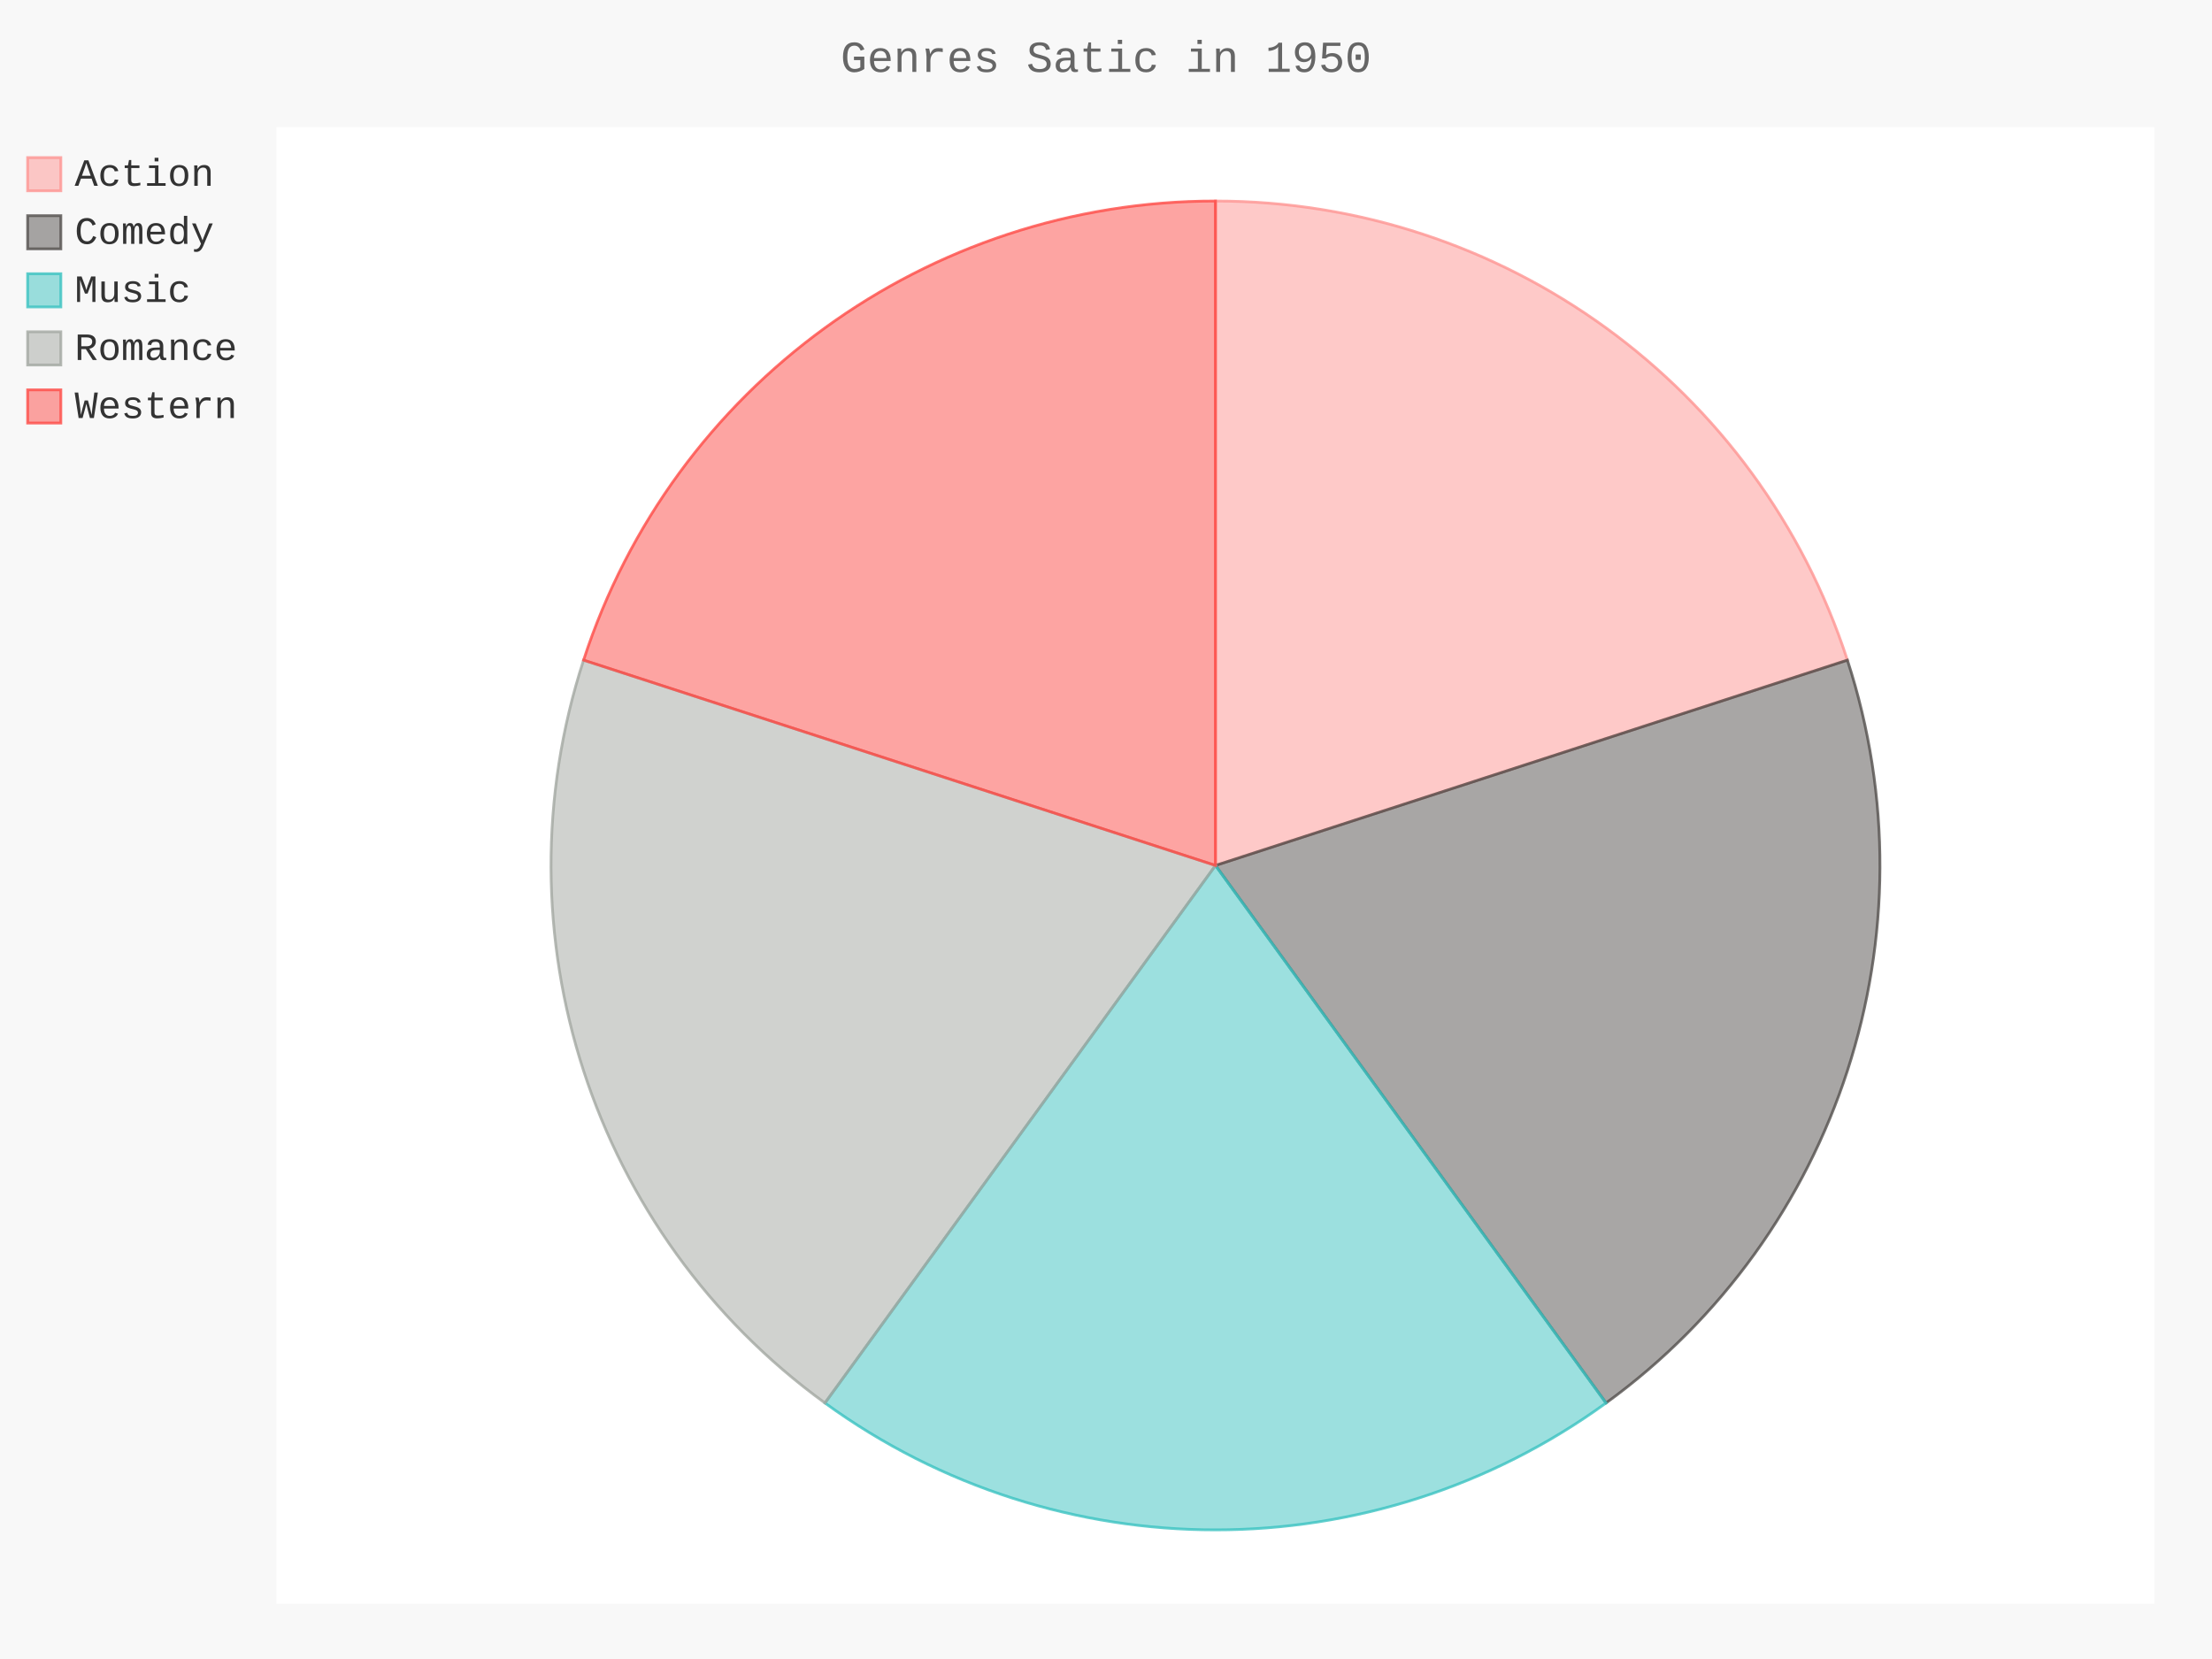
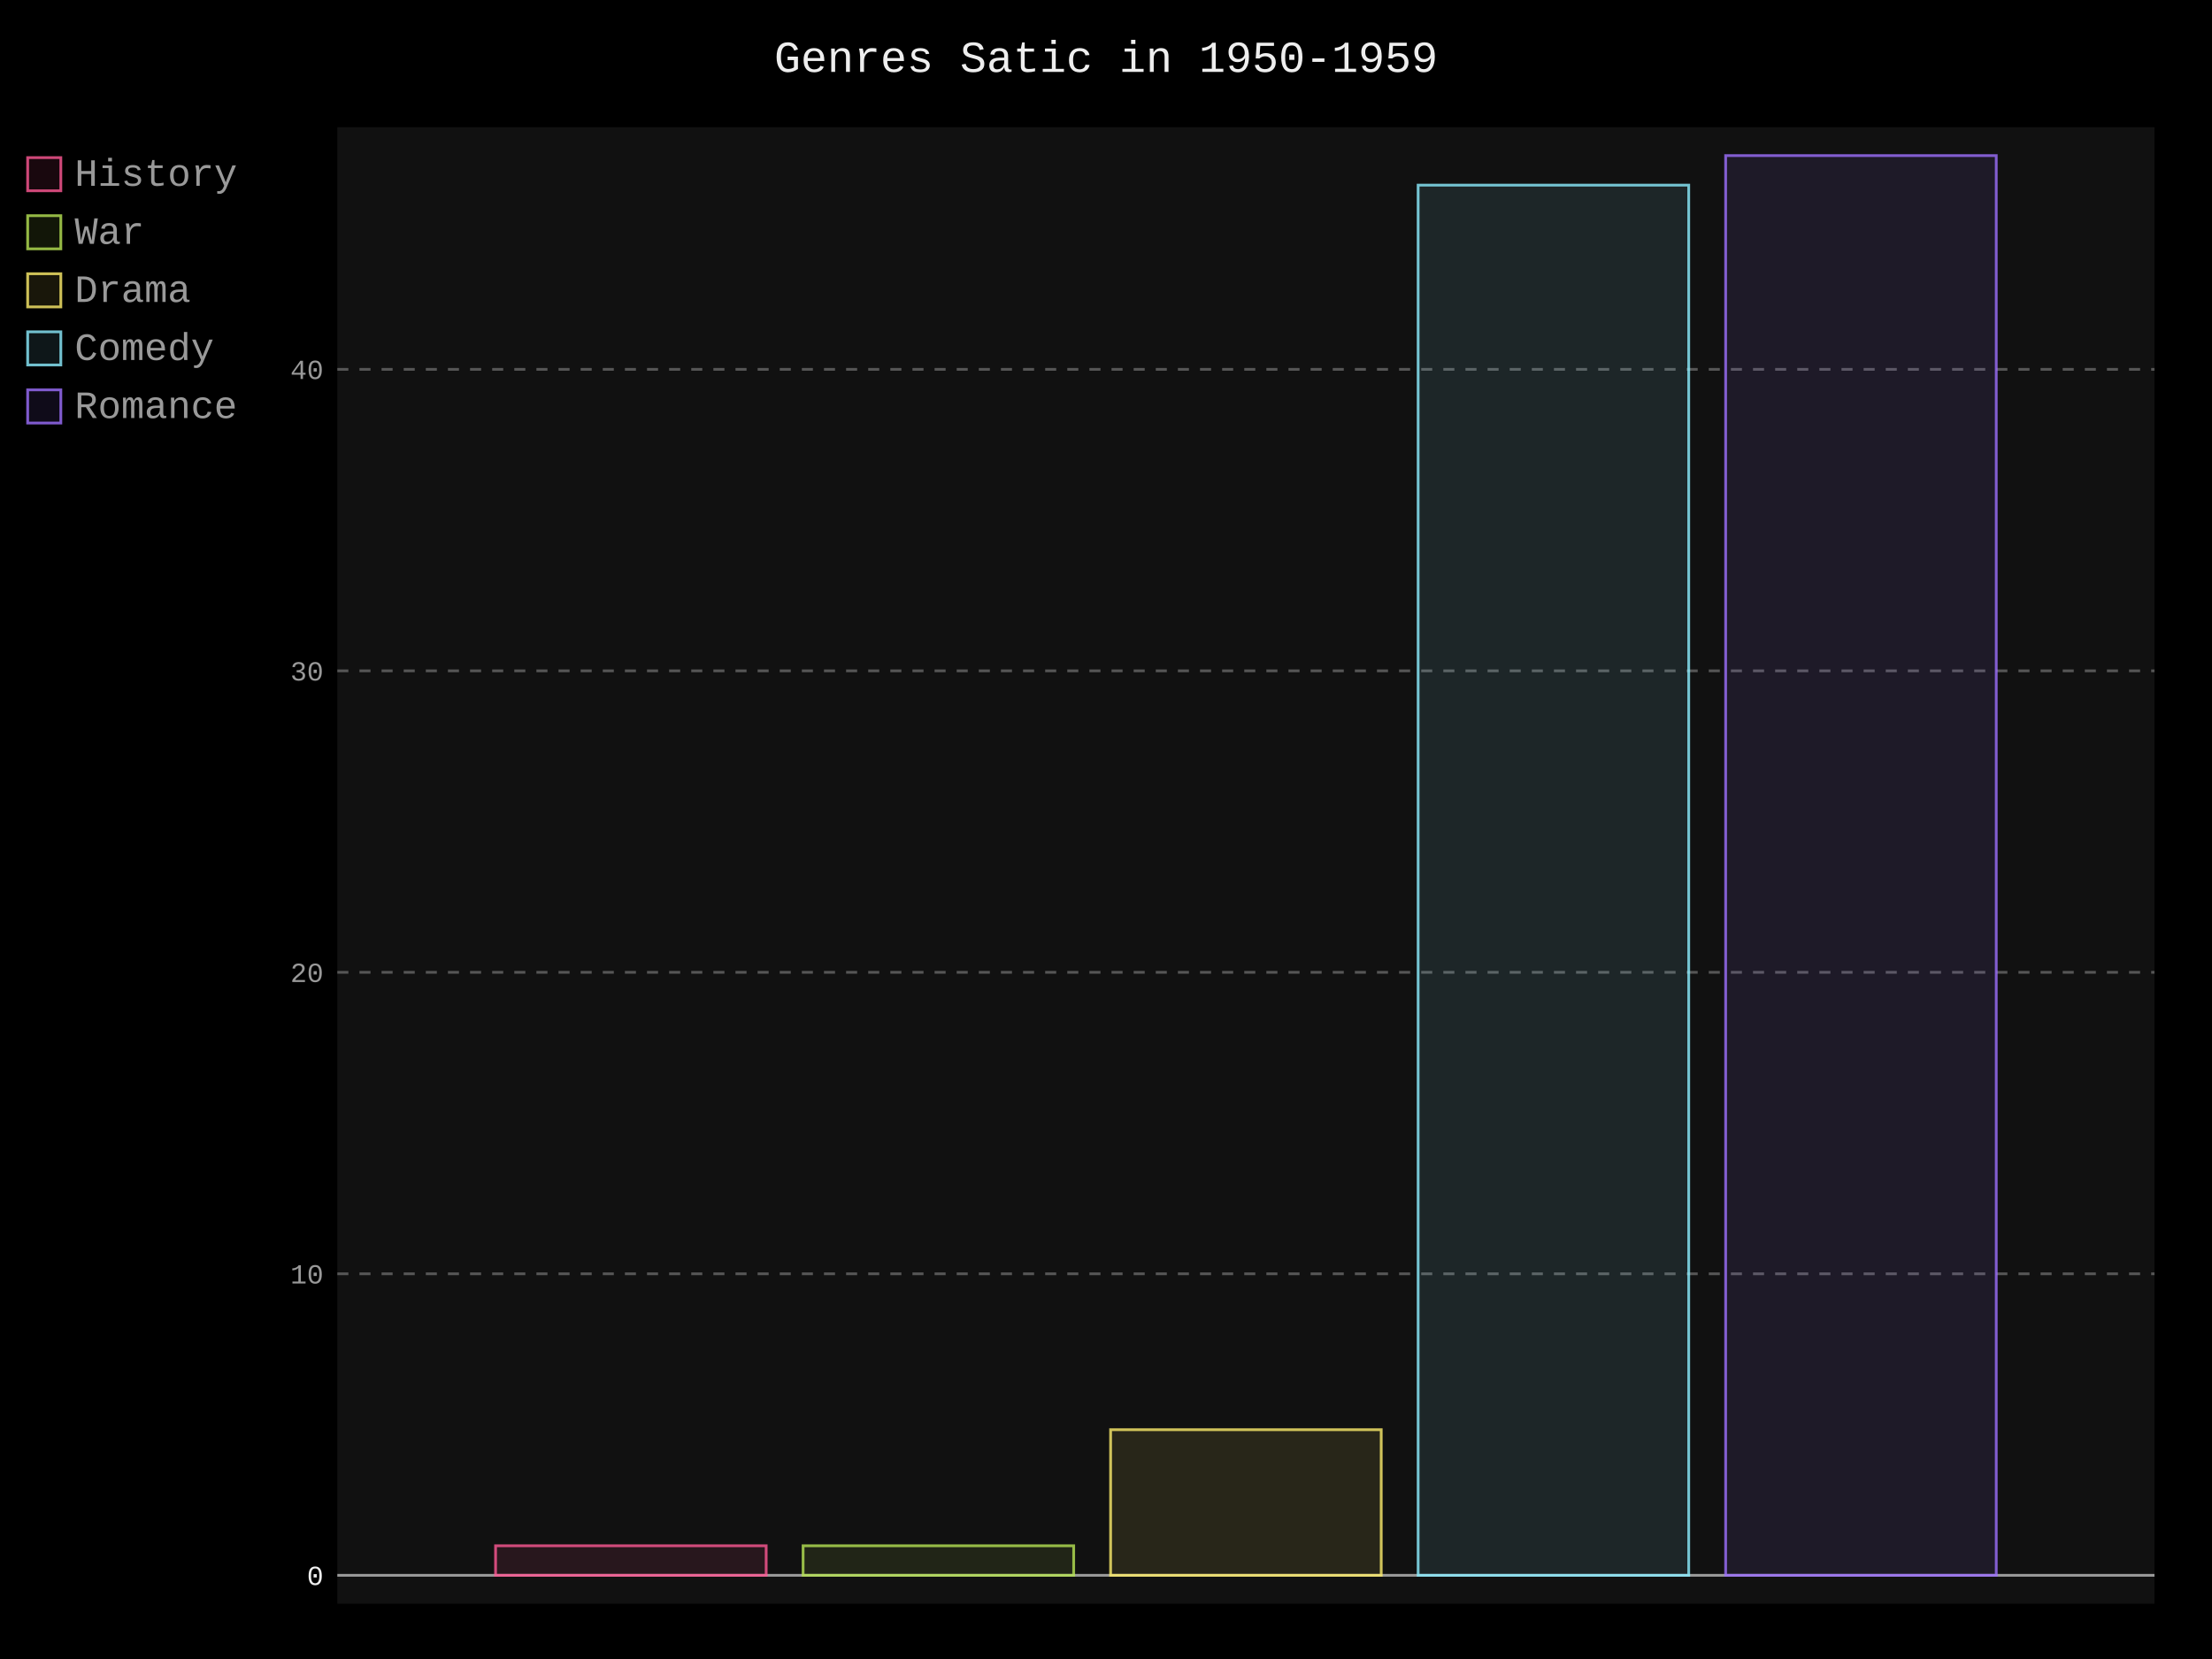
- <svg xmlns="http://www.w3.org/2000/svg" class="pygal-chart" id="chart-d5a69d44-0f23-4e0d-8d24-b701e9dc891b" viewBox="0 0 800 600">
+ <svg xmlns="http://www.w3.org/2000/svg" class="pygal-chart" id="chart-91539f4f-b035-446a-b286-eb2a6f38ca3c" viewBox="0 0 800 600">
  <defs>
-     <style type="text/css">#chart-d5a69d44-0f23-4e0d-8d24-b701e9dc891b{-webkit-user-select:none;-webkit-font-smoothing:antialiased;font-family:Consolas,"Liberation Mono",Menlo,Courier,monospace}#chart-d5a69d44-0f23-4e0d-8d24-b701e9dc891b .title{font-family:Consolas,"Liberation Mono",Menlo,Courier,monospace;font-size:16px}#chart-d5a69d44-0f23-4e0d-8d24-b701e9dc891b .legends .legend text{font-family:Consolas,"Liberation Mono",Menlo,Courier,monospace;font-size:14px}#chart-d5a69d44-0f23-4e0d-8d24-b701e9dc891b .axis text{font-family:Consolas,"Liberation Mono",Menlo,Courier,monospace;font-size:10px}#chart-d5a69d44-0f23-4e0d-8d24-b701e9dc891b .axis text.major{font-family:Consolas,"Liberation Mono",Menlo,Courier,monospace;font-size:10px}#chart-d5a69d44-0f23-4e0d-8d24-b701e9dc891b .text-overlay text.value{font-family:Consolas,"Liberation Mono",Menlo,Courier,monospace;font-size:16px}#chart-d5a69d44-0f23-4e0d-8d24-b701e9dc891b .text-overlay text.label{font-family:Consolas,"Liberation Mono",Menlo,Courier,monospace;font-size:10px}#chart-d5a69d44-0f23-4e0d-8d24-b701e9dc891b .tooltip{font-family:Consolas,"Liberation Mono",Menlo,Courier,monospace;font-size:14px}#chart-d5a69d44-0f23-4e0d-8d24-b701e9dc891b text.no_data{font-family:Consolas,"Liberation Mono",Menlo,Courier,monospace;font-size:64px}
- #chart-d5a69d44-0f23-4e0d-8d24-b701e9dc891b{background-color:#f8f8f8}#chart-d5a69d44-0f23-4e0d-8d24-b701e9dc891b path,#chart-d5a69d44-0f23-4e0d-8d24-b701e9dc891b line,#chart-d5a69d44-0f23-4e0d-8d24-b701e9dc891b rect,#chart-d5a69d44-0f23-4e0d-8d24-b701e9dc891b circle{-webkit-transition:250ms ease-in;-moz-transition:250ms ease-in;transition:250ms ease-in}#chart-d5a69d44-0f23-4e0d-8d24-b701e9dc891b .graph &gt; .background{fill:#f8f8f8}#chart-d5a69d44-0f23-4e0d-8d24-b701e9dc891b .plot &gt; .background{fill:#ffffff}#chart-d5a69d44-0f23-4e0d-8d24-b701e9dc891b .graph{fill:#333}#chart-d5a69d44-0f23-4e0d-8d24-b701e9dc891b text.no_data{fill:#666}#chart-d5a69d44-0f23-4e0d-8d24-b701e9dc891b .title{fill:#666}#chart-d5a69d44-0f23-4e0d-8d24-b701e9dc891b .legends .legend text{fill:#333}#chart-d5a69d44-0f23-4e0d-8d24-b701e9dc891b .legends .legend:hover text{fill:#666}#chart-d5a69d44-0f23-4e0d-8d24-b701e9dc891b .axis .line{stroke:#666}#chart-d5a69d44-0f23-4e0d-8d24-b701e9dc891b .axis .guide.line{stroke:rgba(0,0,0,0.5)}#chart-d5a69d44-0f23-4e0d-8d24-b701e9dc891b .axis .major.line{stroke:#333}#chart-d5a69d44-0f23-4e0d-8d24-b701e9dc891b .axis text.major{fill:#666}#chart-d5a69d44-0f23-4e0d-8d24-b701e9dc891b .axis.y .guides:hover .guide.line,#chart-d5a69d44-0f23-4e0d-8d24-b701e9dc891b .line-graph .axis.x .guides:hover .guide.line,#chart-d5a69d44-0f23-4e0d-8d24-b701e9dc891b .stackedline-graph .axis.x .guides:hover .guide.line,#chart-d5a69d44-0f23-4e0d-8d24-b701e9dc891b .xy-graph .axis.x .guides:hover .guide.line{stroke:#666}#chart-d5a69d44-0f23-4e0d-8d24-b701e9dc891b .axis .guides:hover text{fill:#666}#chart-d5a69d44-0f23-4e0d-8d24-b701e9dc891b .reactive{fill-opacity:.5;stroke-opacity:.8}#chart-d5a69d44-0f23-4e0d-8d24-b701e9dc891b .ci{stroke:#333}#chart-d5a69d44-0f23-4e0d-8d24-b701e9dc891b .reactive.active,#chart-d5a69d44-0f23-4e0d-8d24-b701e9dc891b .active .reactive{fill-opacity:.9;stroke-opacity:.9;stroke-width:4}#chart-d5a69d44-0f23-4e0d-8d24-b701e9dc891b .ci .reactive.active{stroke-width:1.5}#chart-d5a69d44-0f23-4e0d-8d24-b701e9dc891b .series text{fill:#666}#chart-d5a69d44-0f23-4e0d-8d24-b701e9dc891b .tooltip rect{fill:#ffffff;stroke:#666;-webkit-transition:opacity 250ms ease-in;-moz-transition:opacity 250ms ease-in;transition:opacity 250ms ease-in}#chart-d5a69d44-0f23-4e0d-8d24-b701e9dc891b .tooltip .label{fill:#333}#chart-d5a69d44-0f23-4e0d-8d24-b701e9dc891b .tooltip .label{fill:#333}#chart-d5a69d44-0f23-4e0d-8d24-b701e9dc891b .tooltip .legend{font-size:.8em;fill:rgba(0,0,0,0.5)}#chart-d5a69d44-0f23-4e0d-8d24-b701e9dc891b .tooltip .x_label{font-size:.6em;fill:#666}#chart-d5a69d44-0f23-4e0d-8d24-b701e9dc891b .tooltip .xlink{font-size:.5em;text-decoration:underline}#chart-d5a69d44-0f23-4e0d-8d24-b701e9dc891b .tooltip .value{font-size:1.5em}#chart-d5a69d44-0f23-4e0d-8d24-b701e9dc891b .bound{font-size:.5em}#chart-d5a69d44-0f23-4e0d-8d24-b701e9dc891b .max-value{font-size:.75em;fill:rgba(0,0,0,0.5)}#chart-d5a69d44-0f23-4e0d-8d24-b701e9dc891b .map-element{fill:#ffffff;stroke:rgba(0,0,0,0.5) !important}#chart-d5a69d44-0f23-4e0d-8d24-b701e9dc891b .map-element .reactive{fill-opacity:inherit;stroke-opacity:inherit}#chart-d5a69d44-0f23-4e0d-8d24-b701e9dc891b .color-0,#chart-d5a69d44-0f23-4e0d-8d24-b701e9dc891b .color-0 a:visited{stroke:#fe9592;fill:#fe9592}#chart-d5a69d44-0f23-4e0d-8d24-b701e9dc891b .color-1,#chart-d5a69d44-0f23-4e0d-8d24-b701e9dc891b .color-1 a:visited{stroke:#534f4c;fill:#534f4c}#chart-d5a69d44-0f23-4e0d-8d24-b701e9dc891b .color-2,#chart-d5a69d44-0f23-4e0d-8d24-b701e9dc891b .color-2 a:visited{stroke:#3ac2c0;fill:#3ac2c0}#chart-d5a69d44-0f23-4e0d-8d24-b701e9dc891b .color-3,#chart-d5a69d44-0f23-4e0d-8d24-b701e9dc891b .color-3 a:visited{stroke:#a2a7a1;fill:#a2a7a1}#chart-d5a69d44-0f23-4e0d-8d24-b701e9dc891b .color-4,#chart-d5a69d44-0f23-4e0d-8d24-b701e9dc891b .color-4 a:visited{stroke:#fd4b46;fill:#fd4b46}#chart-d5a69d44-0f23-4e0d-8d24-b701e9dc891b .text-overlay .color-0 text{fill:black}#chart-d5a69d44-0f23-4e0d-8d24-b701e9dc891b .text-overlay .color-1 text{fill:black}#chart-d5a69d44-0f23-4e0d-8d24-b701e9dc891b .text-overlay .color-2 text{fill:black}#chart-d5a69d44-0f23-4e0d-8d24-b701e9dc891b .text-overlay .color-3 text{fill:black}#chart-d5a69d44-0f23-4e0d-8d24-b701e9dc891b .text-overlay .color-4 text{fill:black}
- #chart-d5a69d44-0f23-4e0d-8d24-b701e9dc891b text.no_data{text-anchor:middle}#chart-d5a69d44-0f23-4e0d-8d24-b701e9dc891b .guide.line{fill:none}#chart-d5a69d44-0f23-4e0d-8d24-b701e9dc891b .centered{text-anchor:middle}#chart-d5a69d44-0f23-4e0d-8d24-b701e9dc891b .title{text-anchor:middle}#chart-d5a69d44-0f23-4e0d-8d24-b701e9dc891b .legends .legend text{fill-opacity:1}#chart-d5a69d44-0f23-4e0d-8d24-b701e9dc891b .axis.x text{text-anchor:middle}#chart-d5a69d44-0f23-4e0d-8d24-b701e9dc891b .axis.x:not(.web) text[transform]{text-anchor:start}#chart-d5a69d44-0f23-4e0d-8d24-b701e9dc891b .axis.x:not(.web) text[transform].backwards{text-anchor:end}#chart-d5a69d44-0f23-4e0d-8d24-b701e9dc891b .axis.y text{text-anchor:end}#chart-d5a69d44-0f23-4e0d-8d24-b701e9dc891b .axis.y text[transform].backwards{text-anchor:start}#chart-d5a69d44-0f23-4e0d-8d24-b701e9dc891b .axis.y2 text{text-anchor:start}#chart-d5a69d44-0f23-4e0d-8d24-b701e9dc891b .axis.y2 text[transform].backwards{text-anchor:end}#chart-d5a69d44-0f23-4e0d-8d24-b701e9dc891b .axis .guide.line{stroke-dasharray:4,4}#chart-d5a69d44-0f23-4e0d-8d24-b701e9dc891b .axis .major.guide.line{stroke-dasharray:6,6}#chart-d5a69d44-0f23-4e0d-8d24-b701e9dc891b .horizontal .axis.y .guide.line,#chart-d5a69d44-0f23-4e0d-8d24-b701e9dc891b .horizontal .axis.y2 .guide.line,#chart-d5a69d44-0f23-4e0d-8d24-b701e9dc891b .vertical .axis.x .guide.line{opacity:0}#chart-d5a69d44-0f23-4e0d-8d24-b701e9dc891b .horizontal .axis.always_show .guide.line,#chart-d5a69d44-0f23-4e0d-8d24-b701e9dc891b .vertical .axis.always_show .guide.line{opacity:1 !important}#chart-d5a69d44-0f23-4e0d-8d24-b701e9dc891b .axis.y .guides:hover .guide.line,#chart-d5a69d44-0f23-4e0d-8d24-b701e9dc891b .axis.y2 .guides:hover .guide.line,#chart-d5a69d44-0f23-4e0d-8d24-b701e9dc891b .axis.x .guides:hover .guide.line{opacity:1}#chart-d5a69d44-0f23-4e0d-8d24-b701e9dc891b .axis .guides:hover text{opacity:1}#chart-d5a69d44-0f23-4e0d-8d24-b701e9dc891b .nofill{fill:none}#chart-d5a69d44-0f23-4e0d-8d24-b701e9dc891b .subtle-fill{fill-opacity:.2}#chart-d5a69d44-0f23-4e0d-8d24-b701e9dc891b .dot{stroke-width:1px;fill-opacity:1}#chart-d5a69d44-0f23-4e0d-8d24-b701e9dc891b .dot.active{stroke-width:5px}#chart-d5a69d44-0f23-4e0d-8d24-b701e9dc891b .dot.negative{fill:transparent}#chart-d5a69d44-0f23-4e0d-8d24-b701e9dc891b text,#chart-d5a69d44-0f23-4e0d-8d24-b701e9dc891b tspan{stroke:none !important}#chart-d5a69d44-0f23-4e0d-8d24-b701e9dc891b .series text.active{opacity:1}#chart-d5a69d44-0f23-4e0d-8d24-b701e9dc891b .tooltip rect{fill-opacity:.95;stroke-width:.5}#chart-d5a69d44-0f23-4e0d-8d24-b701e9dc891b .tooltip text{fill-opacity:1}#chart-d5a69d44-0f23-4e0d-8d24-b701e9dc891b .showable{visibility:hidden}#chart-d5a69d44-0f23-4e0d-8d24-b701e9dc891b .showable.shown{visibility:visible}#chart-d5a69d44-0f23-4e0d-8d24-b701e9dc891b .gauge-background{fill:rgba(229,229,229,1);stroke:none}#chart-d5a69d44-0f23-4e0d-8d24-b701e9dc891b .bg-lines{stroke:#f8f8f8;stroke-width:2px}</style>
+     <style type="text/css">#chart-91539f4f-b035-446a-b286-eb2a6f38ca3c{-webkit-user-select:none;-webkit-font-smoothing:antialiased;font-family:Consolas,"Liberation Mono",Menlo,Courier,monospace}#chart-91539f4f-b035-446a-b286-eb2a6f38ca3c .title{font-family:Consolas,"Liberation Mono",Menlo,Courier,monospace;font-size:16px}#chart-91539f4f-b035-446a-b286-eb2a6f38ca3c .legends .legend text{font-family:Consolas,"Liberation Mono",Menlo,Courier,monospace;font-size:14px}#chart-91539f4f-b035-446a-b286-eb2a6f38ca3c .axis text{font-family:Consolas,"Liberation Mono",Menlo,Courier,monospace;font-size:10px}#chart-91539f4f-b035-446a-b286-eb2a6f38ca3c .axis text.major{font-family:Consolas,"Liberation Mono",Menlo,Courier,monospace;font-size:10px}#chart-91539f4f-b035-446a-b286-eb2a6f38ca3c .text-overlay text.value{font-family:Consolas,"Liberation Mono",Menlo,Courier,monospace;font-size:16px}#chart-91539f4f-b035-446a-b286-eb2a6f38ca3c .text-overlay text.label{font-family:Consolas,"Liberation Mono",Menlo,Courier,monospace;font-size:10px}#chart-91539f4f-b035-446a-b286-eb2a6f38ca3c .tooltip{font-family:Consolas,"Liberation Mono",Menlo,Courier,monospace;font-size:14px}#chart-91539f4f-b035-446a-b286-eb2a6f38ca3c text.no_data{font-family:Consolas,"Liberation Mono",Menlo,Courier,monospace;font-size:64px}
+ #chart-91539f4f-b035-446a-b286-eb2a6f38ca3c{background-color:black}#chart-91539f4f-b035-446a-b286-eb2a6f38ca3c path,#chart-91539f4f-b035-446a-b286-eb2a6f38ca3c line,#chart-91539f4f-b035-446a-b286-eb2a6f38ca3c rect,#chart-91539f4f-b035-446a-b286-eb2a6f38ca3c circle{-webkit-transition:1s ease-out;-moz-transition:1s ease-out;transition:1s ease-out}#chart-91539f4f-b035-446a-b286-eb2a6f38ca3c .graph &gt; .background{fill:black}#chart-91539f4f-b035-446a-b286-eb2a6f38ca3c .plot &gt; .background{fill:#111}#chart-91539f4f-b035-446a-b286-eb2a6f38ca3c .graph{fill:#999}#chart-91539f4f-b035-446a-b286-eb2a6f38ca3c text.no_data{fill:#eee}#chart-91539f4f-b035-446a-b286-eb2a6f38ca3c .title{fill:#eee}#chart-91539f4f-b035-446a-b286-eb2a6f38ca3c .legends .legend text{fill:#999}#chart-91539f4f-b035-446a-b286-eb2a6f38ca3c .legends .legend:hover text{fill:#eee}#chart-91539f4f-b035-446a-b286-eb2a6f38ca3c .axis .line{stroke:#eee}#chart-91539f4f-b035-446a-b286-eb2a6f38ca3c .axis .guide.line{stroke:#555}#chart-91539f4f-b035-446a-b286-eb2a6f38ca3c .axis .major.line{stroke:#999}#chart-91539f4f-b035-446a-b286-eb2a6f38ca3c .axis text.major{fill:#eee}#chart-91539f4f-b035-446a-b286-eb2a6f38ca3c .axis.y .guides:hover .guide.line,#chart-91539f4f-b035-446a-b286-eb2a6f38ca3c .line-graph .axis.x .guides:hover .guide.line,#chart-91539f4f-b035-446a-b286-eb2a6f38ca3c .stackedline-graph .axis.x .guides:hover .guide.line,#chart-91539f4f-b035-446a-b286-eb2a6f38ca3c .xy-graph .axis.x .guides:hover .guide.line{stroke:#eee}#chart-91539f4f-b035-446a-b286-eb2a6f38ca3c .axis .guides:hover text{fill:#eee}#chart-91539f4f-b035-446a-b286-eb2a6f38ca3c .reactive{fill-opacity:.1;stroke-opacity:.8}#chart-91539f4f-b035-446a-b286-eb2a6f38ca3c .ci{stroke:#999}#chart-91539f4f-b035-446a-b286-eb2a6f38ca3c .reactive.active,#chart-91539f4f-b035-446a-b286-eb2a6f38ca3c .active .reactive{fill-opacity:.75;stroke-opacity:.9;stroke-width:4}#chart-91539f4f-b035-446a-b286-eb2a6f38ca3c .ci .reactive.active{stroke-width:1.5}#chart-91539f4f-b035-446a-b286-eb2a6f38ca3c .series text{fill:#eee}#chart-91539f4f-b035-446a-b286-eb2a6f38ca3c .tooltip rect{fill:#111;stroke:#eee;-webkit-transition:opacity 1s ease-out;-moz-transition:opacity 1s ease-out;transition:opacity 1s ease-out}#chart-91539f4f-b035-446a-b286-eb2a6f38ca3c .tooltip .label{fill:#999}#chart-91539f4f-b035-446a-b286-eb2a6f38ca3c .tooltip .label{fill:#999}#chart-91539f4f-b035-446a-b286-eb2a6f38ca3c .tooltip .legend{font-size:.8em;fill:#555}#chart-91539f4f-b035-446a-b286-eb2a6f38ca3c .tooltip .x_label{font-size:.6em;fill:#eee}#chart-91539f4f-b035-446a-b286-eb2a6f38ca3c .tooltip .xlink{font-size:.5em;text-decoration:underline}#chart-91539f4f-b035-446a-b286-eb2a6f38ca3c .tooltip .value{font-size:1.5em}#chart-91539f4f-b035-446a-b286-eb2a6f38ca3c .bound{font-size:.5em}#chart-91539f4f-b035-446a-b286-eb2a6f38ca3c .max-value{font-size:.75em;fill:#555}#chart-91539f4f-b035-446a-b286-eb2a6f38ca3c .map-element{fill:#111;stroke:#555 !important}#chart-91539f4f-b035-446a-b286-eb2a6f38ca3c .map-element .reactive{fill-opacity:inherit;stroke-opacity:inherit}#chart-91539f4f-b035-446a-b286-eb2a6f38ca3c .color-0,#chart-91539f4f-b035-446a-b286-eb2a6f38ca3c .color-0 a:visited{stroke:#ff5995;fill:#ff5995}#chart-91539f4f-b035-446a-b286-eb2a6f38ca3c .color-1,#chart-91539f4f-b035-446a-b286-eb2a6f38ca3c .color-1 a:visited{stroke:#b6e354;fill:#b6e354}#chart-91539f4f-b035-446a-b286-eb2a6f38ca3c .color-2,#chart-91539f4f-b035-446a-b286-eb2a6f38ca3c .color-2 a:visited{stroke:#feed6c;fill:#feed6c}#chart-91539f4f-b035-446a-b286-eb2a6f38ca3c .color-3,#chart-91539f4f-b035-446a-b286-eb2a6f38ca3c .color-3 a:visited{stroke:#8cedff;fill:#8cedff}#chart-91539f4f-b035-446a-b286-eb2a6f38ca3c .color-4,#chart-91539f4f-b035-446a-b286-eb2a6f38ca3c .color-4 a:visited{stroke:#9e6ffe;fill:#9e6ffe}#chart-91539f4f-b035-446a-b286-eb2a6f38ca3c .text-overlay .color-0 text{fill:black}#chart-91539f4f-b035-446a-b286-eb2a6f38ca3c .text-overlay .color-1 text{fill:black}#chart-91539f4f-b035-446a-b286-eb2a6f38ca3c .text-overlay .color-2 text{fill:black}#chart-91539f4f-b035-446a-b286-eb2a6f38ca3c .text-overlay .color-3 text{fill:black}#chart-91539f4f-b035-446a-b286-eb2a6f38ca3c .text-overlay .color-4 text{fill:black}
+ #chart-91539f4f-b035-446a-b286-eb2a6f38ca3c text.no_data{text-anchor:middle}#chart-91539f4f-b035-446a-b286-eb2a6f38ca3c .guide.line{fill:none}#chart-91539f4f-b035-446a-b286-eb2a6f38ca3c .centered{text-anchor:middle}#chart-91539f4f-b035-446a-b286-eb2a6f38ca3c .title{text-anchor:middle}#chart-91539f4f-b035-446a-b286-eb2a6f38ca3c .legends .legend text{fill-opacity:1}#chart-91539f4f-b035-446a-b286-eb2a6f38ca3c .axis.x text{text-anchor:middle}#chart-91539f4f-b035-446a-b286-eb2a6f38ca3c .axis.x:not(.web) text[transform]{text-anchor:start}#chart-91539f4f-b035-446a-b286-eb2a6f38ca3c .axis.x:not(.web) text[transform].backwards{text-anchor:end}#chart-91539f4f-b035-446a-b286-eb2a6f38ca3c .axis.y text{text-anchor:end}#chart-91539f4f-b035-446a-b286-eb2a6f38ca3c .axis.y text[transform].backwards{text-anchor:start}#chart-91539f4f-b035-446a-b286-eb2a6f38ca3c .axis.y2 text{text-anchor:start}#chart-91539f4f-b035-446a-b286-eb2a6f38ca3c .axis.y2 text[transform].backwards{text-anchor:end}#chart-91539f4f-b035-446a-b286-eb2a6f38ca3c .axis .guide.line{stroke-dasharray:4,4}#chart-91539f4f-b035-446a-b286-eb2a6f38ca3c .axis .major.guide.line{stroke-dasharray:6,6}#chart-91539f4f-b035-446a-b286-eb2a6f38ca3c .horizontal .axis.y .guide.line,#chart-91539f4f-b035-446a-b286-eb2a6f38ca3c .horizontal .axis.y2 .guide.line,#chart-91539f4f-b035-446a-b286-eb2a6f38ca3c .vertical .axis.x .guide.line{opacity:0}#chart-91539f4f-b035-446a-b286-eb2a6f38ca3c .horizontal .axis.always_show .guide.line,#chart-91539f4f-b035-446a-b286-eb2a6f38ca3c .vertical .axis.always_show .guide.line{opacity:1 !important}#chart-91539f4f-b035-446a-b286-eb2a6f38ca3c .axis.y .guides:hover .guide.line,#chart-91539f4f-b035-446a-b286-eb2a6f38ca3c .axis.y2 .guides:hover .guide.line,#chart-91539f4f-b035-446a-b286-eb2a6f38ca3c .axis.x .guides:hover .guide.line{opacity:1}#chart-91539f4f-b035-446a-b286-eb2a6f38ca3c .axis .guides:hover text{opacity:1}#chart-91539f4f-b035-446a-b286-eb2a6f38ca3c .nofill{fill:none}#chart-91539f4f-b035-446a-b286-eb2a6f38ca3c .subtle-fill{fill-opacity:.2}#chart-91539f4f-b035-446a-b286-eb2a6f38ca3c .dot{stroke-width:1px;fill-opacity:1}#chart-91539f4f-b035-446a-b286-eb2a6f38ca3c .dot.active{stroke-width:5px}#chart-91539f4f-b035-446a-b286-eb2a6f38ca3c .dot.negative{fill:transparent}#chart-91539f4f-b035-446a-b286-eb2a6f38ca3c text,#chart-91539f4f-b035-446a-b286-eb2a6f38ca3c tspan{stroke:none !important}#chart-91539f4f-b035-446a-b286-eb2a6f38ca3c .series text.active{opacity:1}#chart-91539f4f-b035-446a-b286-eb2a6f38ca3c .tooltip rect{fill-opacity:.95;stroke-width:.5}#chart-91539f4f-b035-446a-b286-eb2a6f38ca3c .tooltip text{fill-opacity:1}#chart-91539f4f-b035-446a-b286-eb2a6f38ca3c .showable{visibility:hidden}#chart-91539f4f-b035-446a-b286-eb2a6f38ca3c .showable.shown{visibility:visible}#chart-91539f4f-b035-446a-b286-eb2a6f38ca3c .gauge-background{fill:rgba(229,229,229,1);stroke:none}#chart-91539f4f-b035-446a-b286-eb2a6f38ca3c .bg-lines{stroke:black;stroke-width:2px}</style>
  </defs>
-   <g class="graph pie-graph vertical">
+   <g class="graph bar-graph vertical">
    <rect class="background" height="600" width="800" x="0" y="0" />
-     <g class="plot" transform="translate(100, 46)">
-       <rect class="background" height="534" width="679.2" x="0" y="0" />
+     <g class="plot" transform="translate(122, 46)">
+       <rect class="background" height="534" width="657.2" x="0" y="0" />
+       <g class="axis y always_show">
+         <g class="guides">
+           <path class="axis major line" d="M0 523.731 h657.2" />
+           <text class="major" x="-5" y="527.231">0</text>
+         </g>
+         <g class="guides">
+           <path class="guide line" d="M0 414.692 h657.2" />
+           <text class="" x="-5" y="418.192">10</text>
+         </g>
+         <g class="guides">
+           <path class="guide line" d="M0 305.654 h657.2" />
+           <text class="" x="-5" y="309.154">20</text>
+         </g>
+         <g class="guides">
+           <path class="guide line" d="M0 196.616 h657.2" />
+           <text class="" x="-5" y="200.116">30</text>
+         </g>
+         <g class="guides">
+           <path class="guide line" d="M0 87.577 h657.2" />
+           <text class="" x="-5" y="91.077">40</text>
+         </g>
+       </g>
      <g class="series serie-0 color-0">
-         <g class="slices">
-           <g class="slice">
-             <path class="slice reactive tooltip-trigger" d="M339.6 26.7 A240.3 240.3 0 0 1 568.139 192.743 L339.6 267 A0 0 0 0 0 339.6 267 z" />
+         <g class="bars">
+           <g class="bar">
+             <rect class="rect reactive tooltip-trigger" height="10.686" rx="0" ry="0" width="97.872" x="57.227" y="513.045" />
          </g>
        </g>
      </g>
      <g class="series serie-1 color-1">
-         <g class="slices">
-           <g class="slice">
-             <path class="slice reactive tooltip-trigger" d="M568.139 192.743 A240.3 240.3 0 0 1 480.845 461.407 L339.6 267 A0 0 0 0 0 339.6 267 z" />
+         <g class="bars">
+           <g class="bar">
+             <rect class="rect reactive tooltip-trigger" height="10.686" rx="0" ry="0" width="97.872" x="168.445" y="513.045" />
          </g>
        </g>
      </g>
      <g class="series serie-2 color-2">
-         <g class="slices">
-           <g class="slice">
-             <path class="slice reactive tooltip-trigger" d="M480.845 461.407 A240.3 240.3 0 0 1 198.355 461.407 L339.6 267 A0 0 0 0 0 339.6 267 z" />
+         <g class="bars">
+           <g class="bar">
+             <rect class="rect reactive tooltip-trigger" height="52.666" rx="0" ry="0" width="97.872" x="279.664" y="471.065" />
          </g>
        </g>
      </g>
      <g class="series serie-3 color-3">
-         <g class="slices">
-           <g class="slice">
-             <path class="slice reactive tooltip-trigger" d="M198.355 461.407 A240.3 240.3 0 0 1 111.061 192.743 L339.6 267 A0 0 0 0 0 339.6 267 z" />
+         <g class="bars">
+           <g class="bar">
+             <rect class="rect reactive tooltip-trigger" height="502.776" rx="0" ry="0" width="97.872" x="390.882" y="20.955" />
          </g>
        </g>
      </g>
      <g class="series serie-4 color-4">
-         <g class="slices">
-           <g class="slice">
-             <path class="slice reactive tooltip-trigger" d="M111.061 192.743 A240.3 240.3 0 0 1 339.6 26.7 L339.6 267 A0 0 0 0 0 339.6 267 z" />
+         <g class="bars">
+           <g class="bar">
+             <rect class="rect reactive tooltip-trigger" height="513.462" rx="0" ry="0" width="97.872" x="502.101" y="10.269" />
          </g>
        </g>
      </g>
    </g>
    <g class="titles">
-       <text class="title plot_title" x="400.0" y="26">Genres Satic in 1950</text>
+       <text class="title plot_title" x="400.0" y="26">Genres Satic in 1950-1959</text>
    </g>
-     <g class="plot overlay" transform="translate(100, 46)">
+     <g class="plot overlay" transform="translate(122, 46)">
      <g class="series serie-0 color-0" />
      <g class="series serie-1 color-1" />
      <g class="series serie-2 color-2" />
      <g class="series serie-3 color-3" />
      <g class="series serie-4 color-4" />
    </g>
-     <g class="plot text-overlay" transform="translate(100, 46)">
+     <g class="plot text-overlay" transform="translate(122, 46)">
      <g class="series serie-0 color-0" />
      <g class="series serie-1 color-1" />
      <g class="series serie-2 color-2" />
      <g class="series serie-3 color-3" />
      <g class="series serie-4 color-4" />
    </g>
-     <g class="plot tooltip-overlay" transform="translate(100, 46)">
+     <g class="plot tooltip-overlay" transform="translate(122, 46)">
      <g class="tooltip" style="opacity: 0" transform="translate(0 0)">
        <rect class="tooltip-box" height="0" rx="0" ry="0" width="0" />
        <g class="text" />
      </g>
    </g>
    <g class="legends" transform="translate(10, 56)">
      <g class="legend reactive activate-serie" id="activate-serie-0">
        <rect class="color-0 reactive" height="12" width="12" x="0.0" y="1.0" />
-         <text x="17.0" y="11.2">Action</text>
+         <text x="17.0" y="11.2">History</text>
      </g>
      <g class="legend reactive activate-serie" id="activate-serie-1">
        <rect class="color-1 reactive" height="12" width="12" x="0.0" y="22.0" />
-         <text x="17.0" y="32.2">Comedy</text>
+         <text x="17.0" y="32.2">War</text>
      </g>
      <g class="legend reactive activate-serie" id="activate-serie-2">
        <rect class="color-2 reactive" height="12" width="12" x="0.0" y="43.0" />
-         <text x="17.0" y="53.2">Music</text>
+         <text x="17.0" y="53.2">Drama</text>
      </g>
      <g class="legend reactive activate-serie" id="activate-serie-3">
        <rect class="color-3 reactive" height="12" width="12" x="0.0" y="64.0" />
-         <text x="17.0" y="74.2">Romance</text>
+         <text x="17.0" y="74.2">Comedy</text>
      </g>
      <g class="legend reactive activate-serie" id="activate-serie-4">
        <rect class="color-4 reactive" height="12" width="12" x="0.0" y="85.0" />
-         <text x="17.0" y="95.2">Western</text>
+         <text x="17.0" y="95.2">Romance</text>
      </g>
    </g>
    <g class="legends" transform="translate(790, 56)" />
  </g>
</svg>
